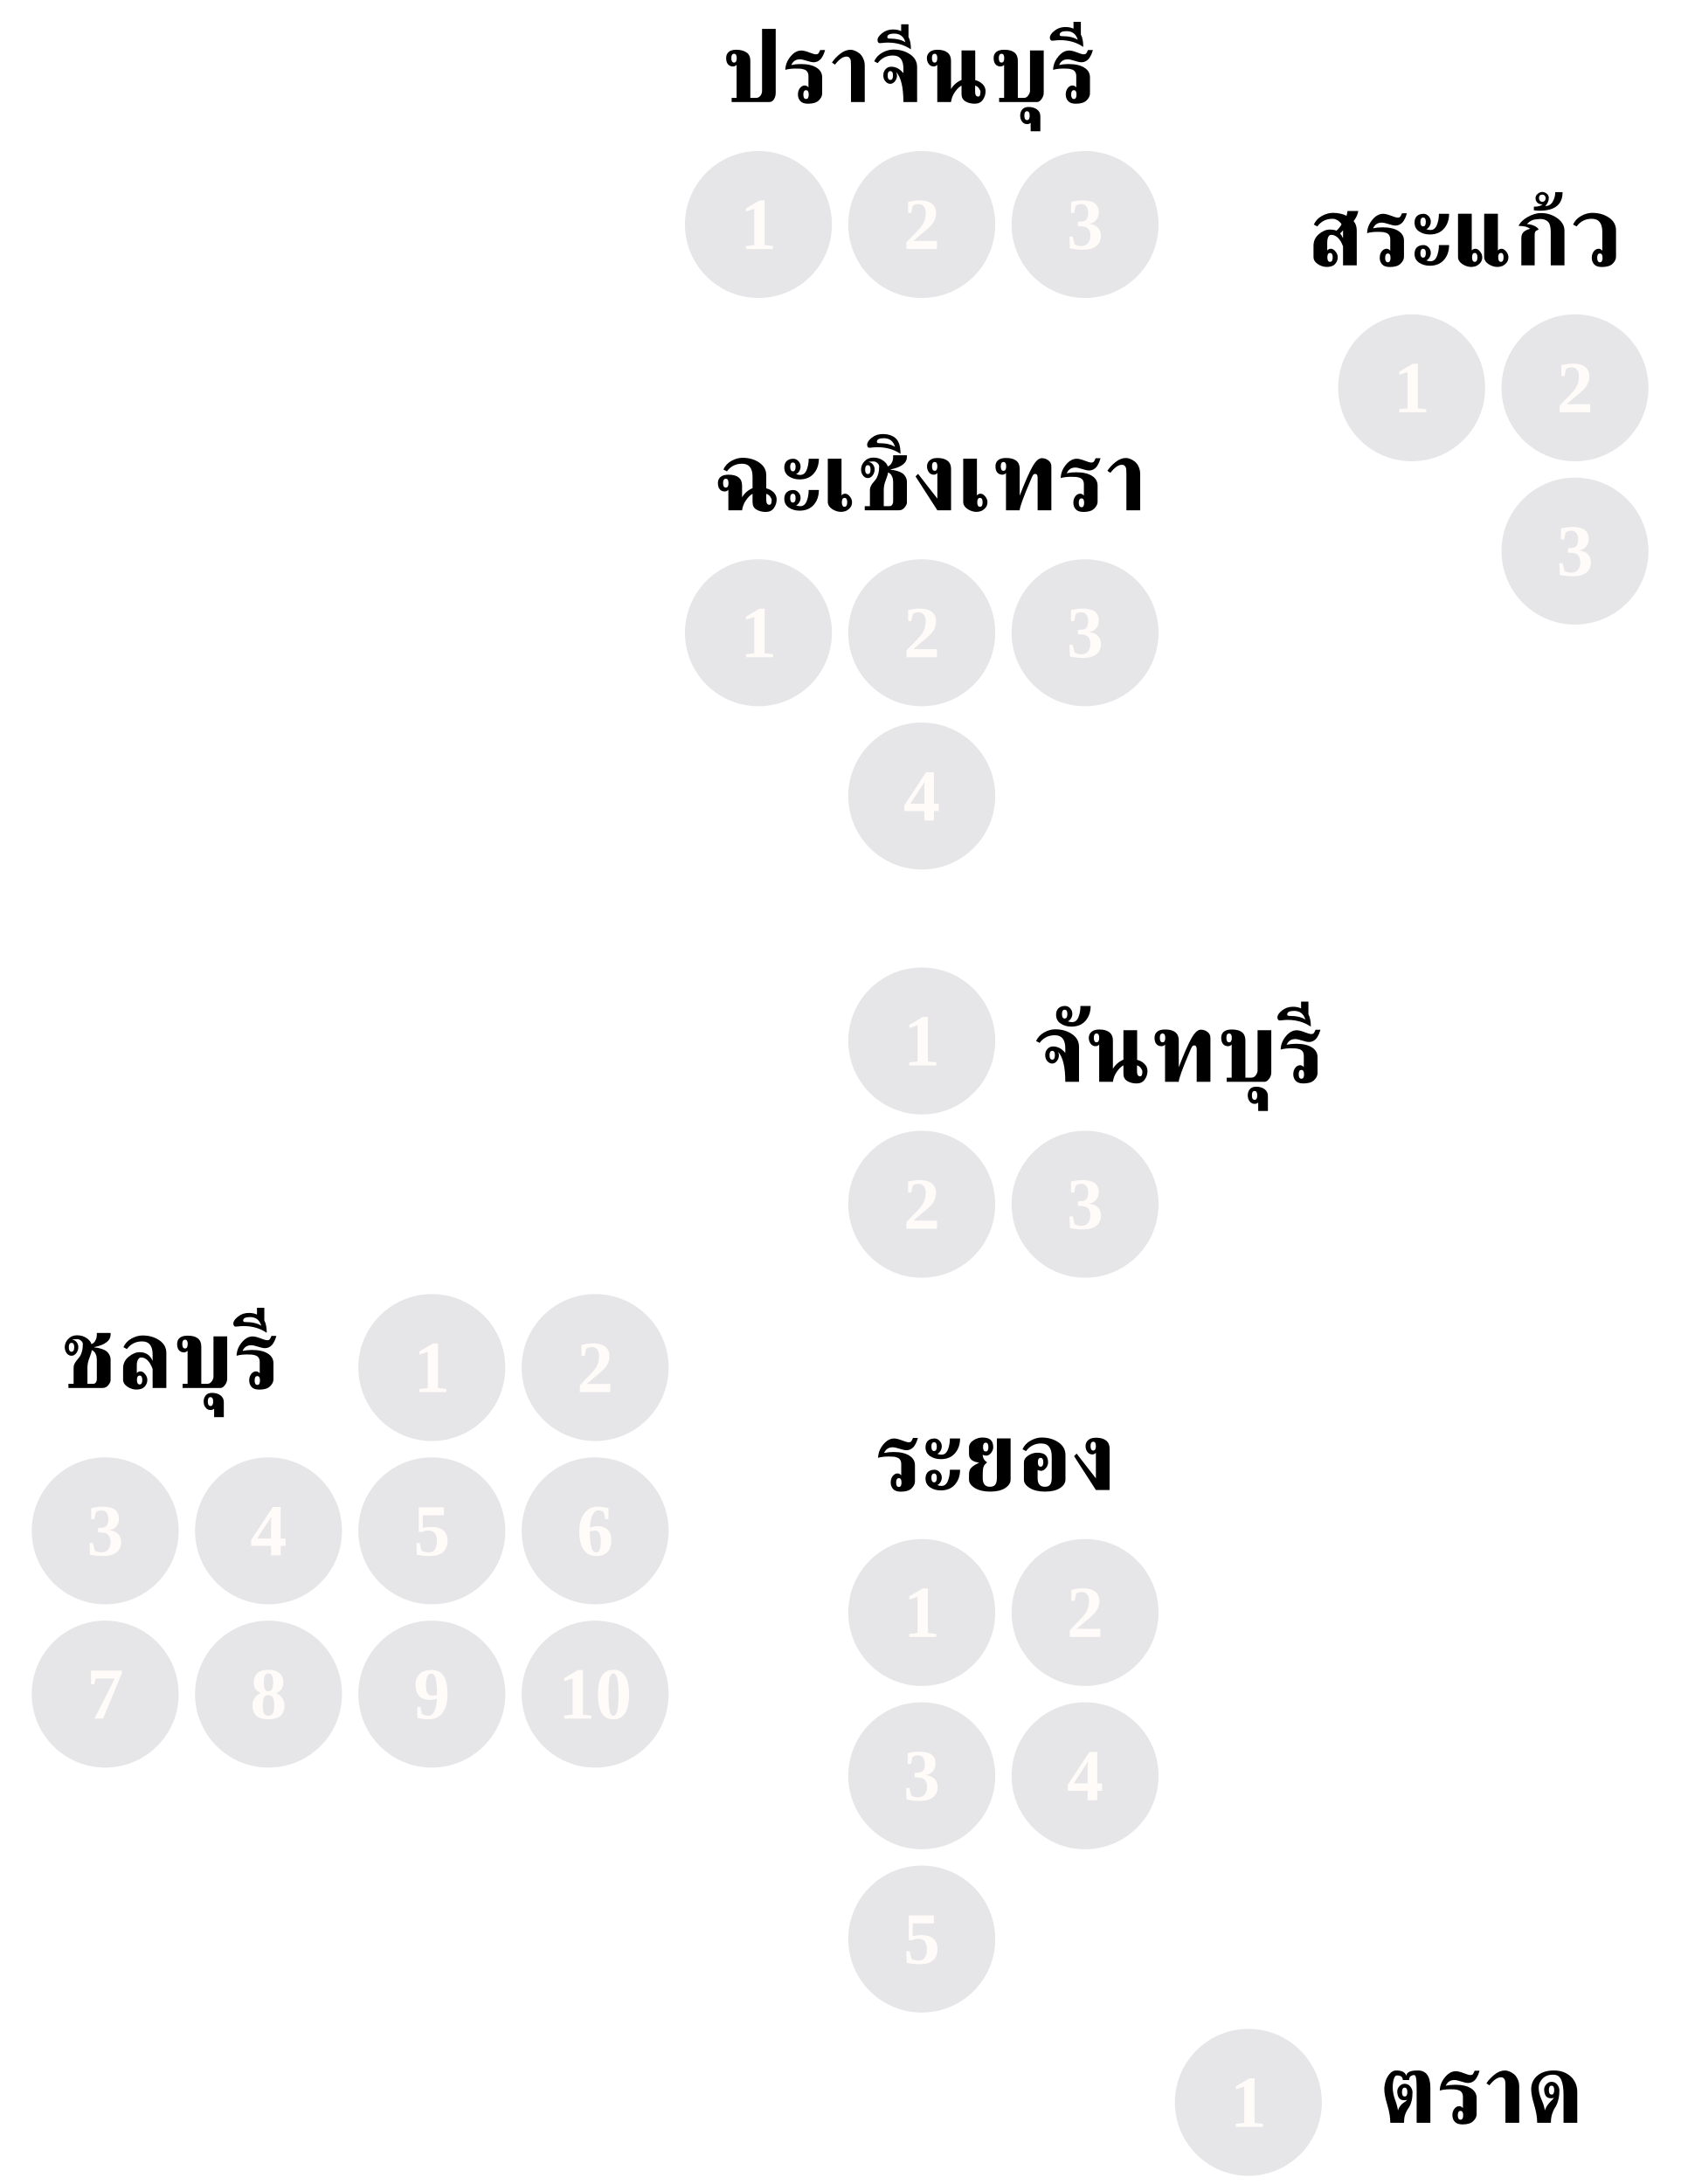
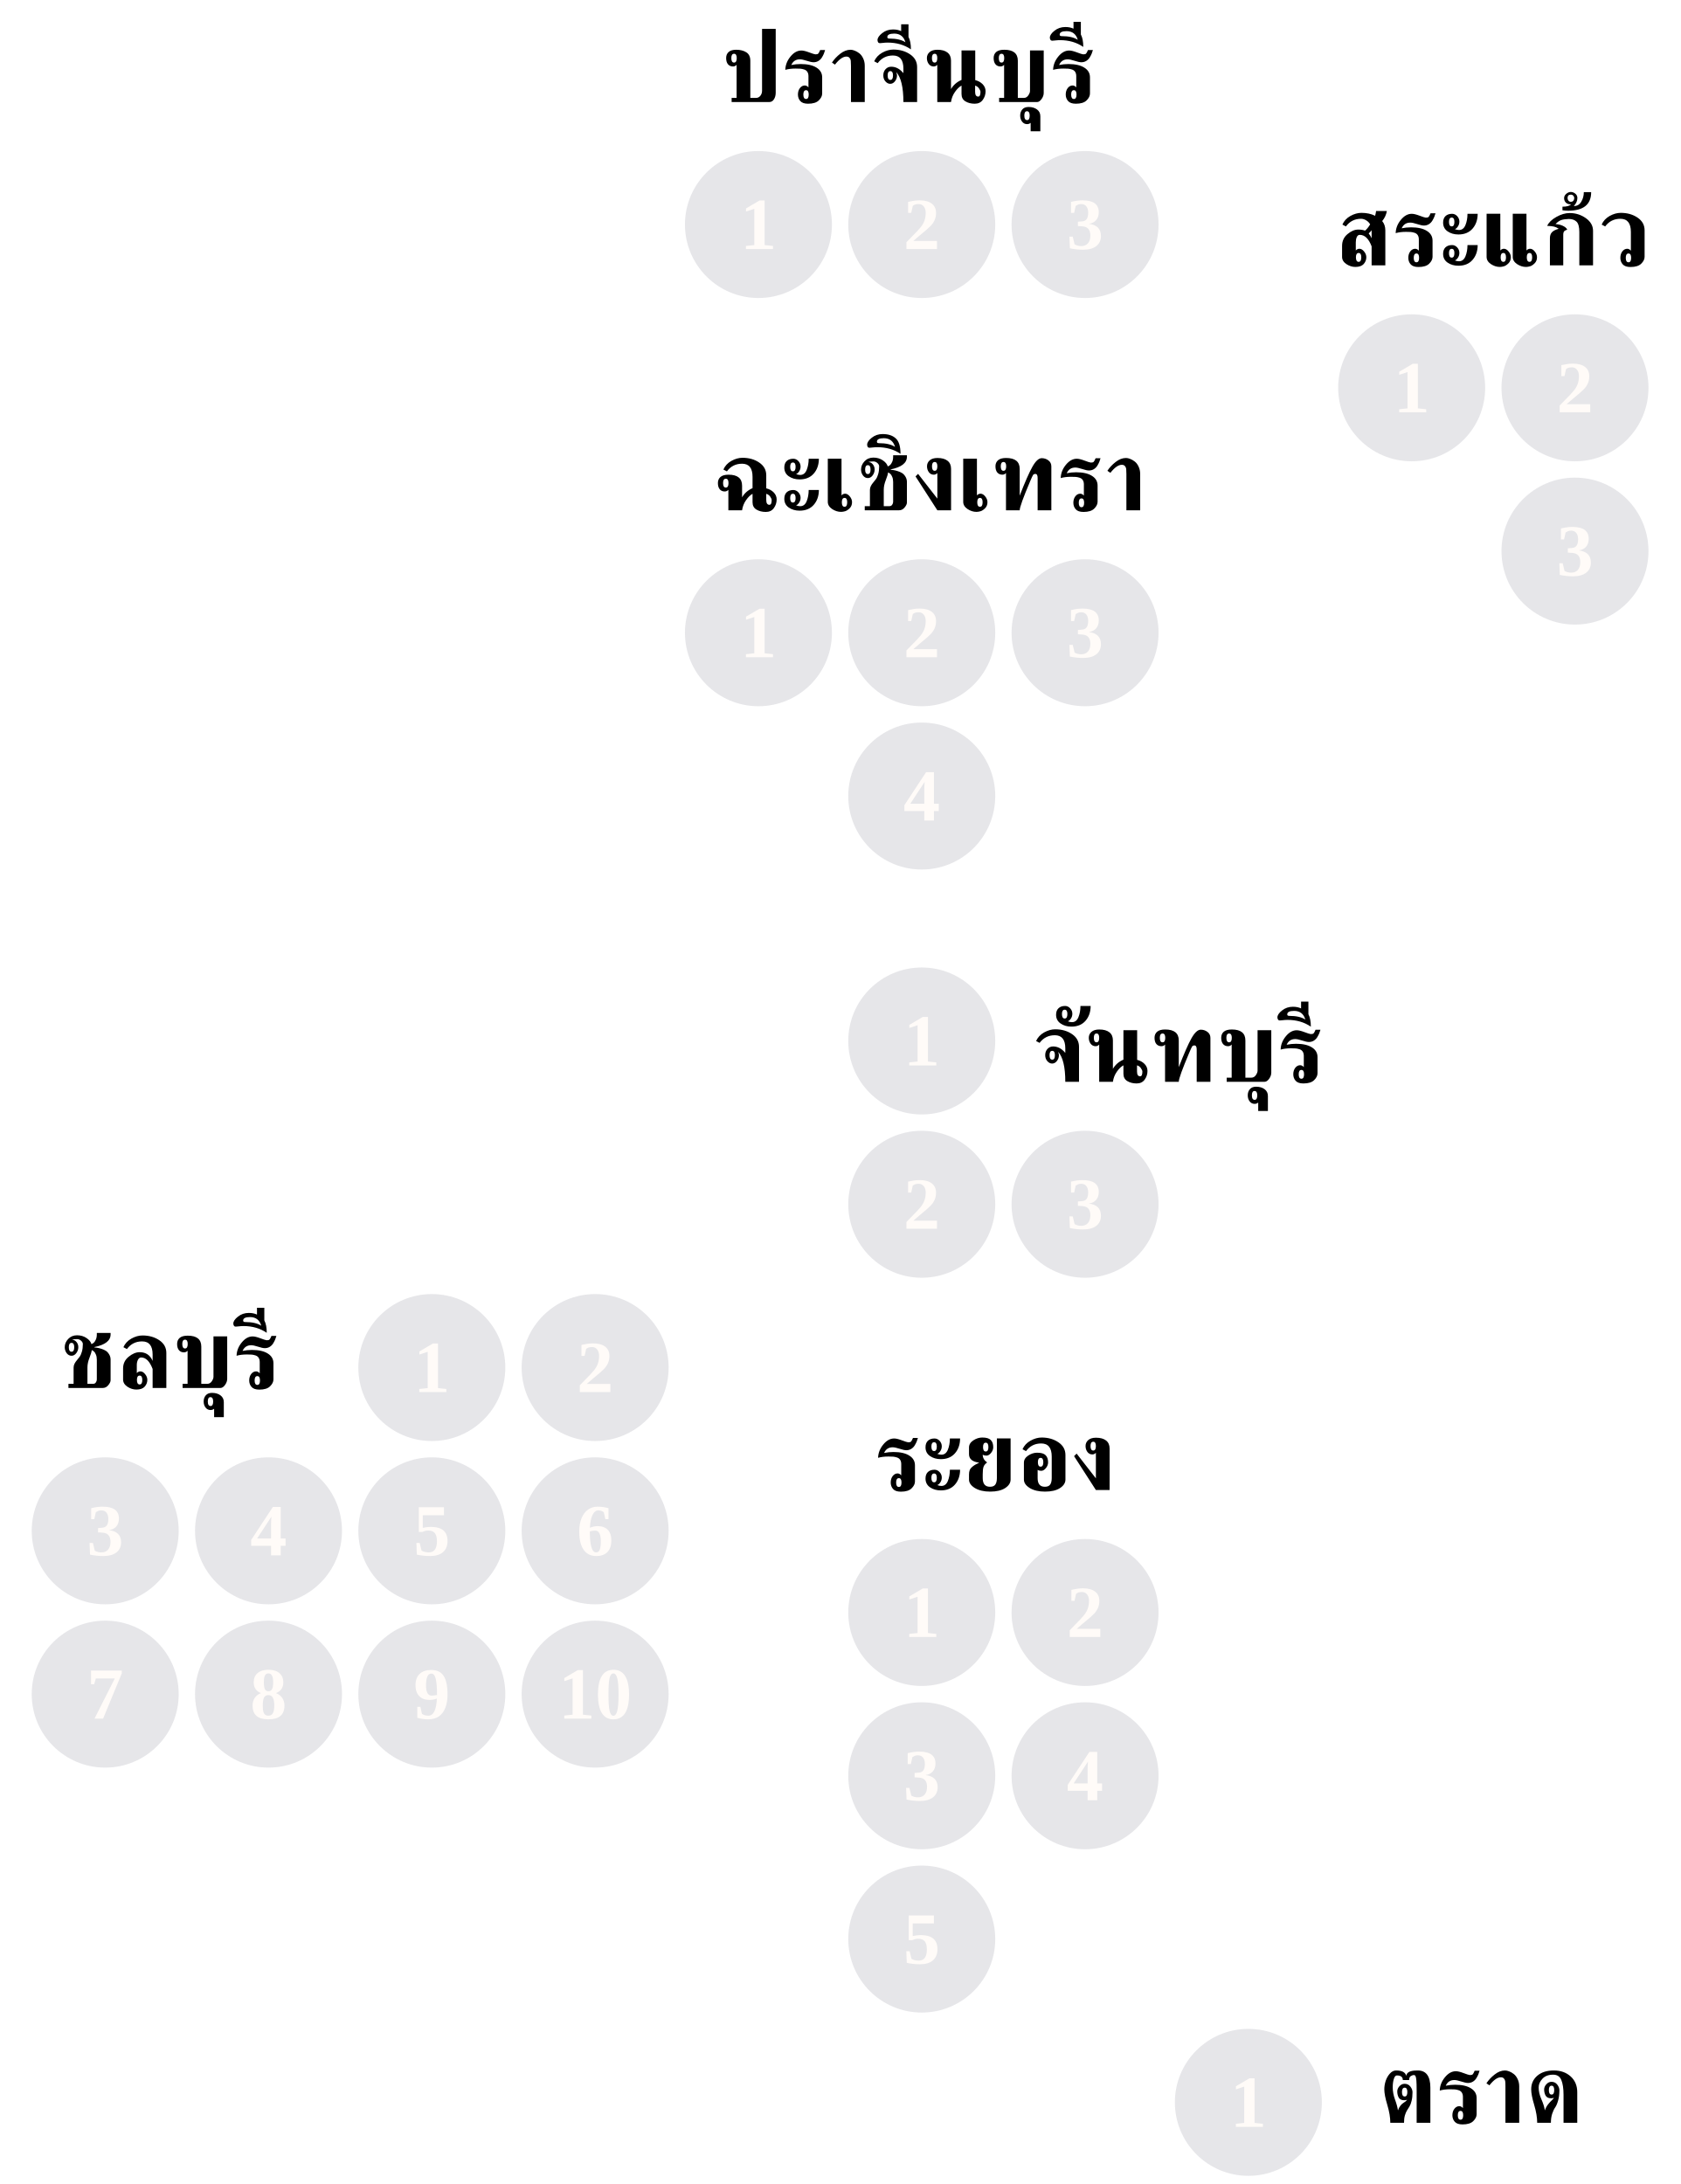
<svg xmlns="http://www.w3.org/2000/svg" width="400" height="520" viewBox="0 0 400 535" fill="none">
  <g id="region-5">
    <g id="province-20">
      <g id="CBI_10" style="pointer-events: all; cursor: pointer; transform: scale(1);">
        <g id="text">
          <circle cx="140" cy="415" r="18" fill="rgb(146 146 157 / 23%)" />
          <text x="140" y="421" text-anchor="middle" font-size="18" font-weight="bold" fill="#FFFBF8">10</text>
        </g>
      </g>
      <g id="CBI_9" style="pointer-events: all; cursor: pointer; transform: scale(1);">
        <g id="text_2">
          <circle cx="100" cy="415" r="18" fill="rgb(146 146 157 / 23%)" />
          <text x="100" y="421" text-anchor="middle" font-size="18" font-weight="bold" fill="#FFFBF8">9</text>
        </g>
      </g>
      <g id="CBI_8" style="pointer-events: all; cursor: pointer; transform: scale(1);">
        <g id="text_3">
          <circle cx="60" cy="415" r="18" fill="rgb(146 146 157 / 23%)" />
          <text x="60" y="421" text-anchor="middle" font-size="18" font-weight="bold" fill="#FFFBF8">8</text>
        </g>
      </g>
      <g id="CBI_7" style="pointer-events: all; cursor: pointer; transform: scale(1);">
        <g id="text_4">
          <circle cx="20" cy="415" r="18" fill="rgb(146 146 157 / 23%)" />
          <text x="20" y="421" text-anchor="middle" font-size="18" font-weight="bold" fill="#FFFBF8">7</text>
        </g>
      </g>
      <g id="CBI_6" style="pointer-events: all; cursor: pointer; transform: scale(1);">
        <g id="text_5">
          <circle cx="140" cy="375" r="18" fill="rgb(146 146 157 / 23%)" />
          <text x="140" y="381" text-anchor="middle" font-size="18" font-weight="bold" fill="#FFFBF8">6</text>
        </g>
      </g>
      <g id="CBI_5" style="pointer-events: all; cursor: pointer; transform: scale(1);">
        <g id="text_6">
          <circle cx="100" cy="375" r="18" fill="rgb(146 146 157 / 23%)" />
          <text x="100" y="381" text-anchor="middle" font-size="18" font-weight="bold" fill="#FFFBF8">5</text>
        </g>
      </g>
      <g id="CBI_4" style="pointer-events: all; cursor: pointer; transform: scale(1);">
        <g id="text_7">
          <circle cx="60" cy="375" r="18" fill="rgb(146 146 157 / 23%)" />
          <text x="60" y="381" text-anchor="middle" font-size="18" font-weight="bold" fill="#FFFBF8">4</text>
        </g>
      </g>
      <g id="CBI_3" style="pointer-events: all; cursor: pointer; transform: scale(1);">
        <g id="text_8">
          <circle cx="20" cy="375" r="18" fill="rgb(146 146 157 / 23%)" />
          <text x="20" y="381" text-anchor="middle" font-size="18" font-weight="bold" fill="#FFFBF8">3</text>
        </g>
      </g>
      <g id="CBI_2" style="pointer-events: all; cursor: pointer; transform: scale(1);">
        <g id="text_9">
          <circle cx="140" cy="335" r="18" fill="rgb(146 146 157 / 23%)" />
          <text x="140" y="341" text-anchor="middle" font-size="18" font-weight="bold" fill="#FFFBF8">2</text>
        </g>
      </g>
      <g id="CBI_1" style="pointer-events: all; cursor: pointer; transform: scale(1);">
        <g id="text_10">
          <circle cx="100" cy="335" r="18" fill="rgb(146 146 157 / 23%)" />
          <text x="100" y="341" text-anchor="middle" font-size="18" font-weight="bold" fill="#FFFBF8">1</text>
        </g>
      </g>
      <g id="CBI_name" style="cursor: pointer;">
        <rect x="2" y="316" width="70" height="35" rx="4" fill="transparent" />
        <text x="36" y="340" text-anchor="middle" font-size="24" font-weight="bold" fill="#000">ชลบุรี</text>
      </g>
    </g>
    <g id="province-25">
      <g id="PRI_3" style="pointer-events: all; cursor: pointer; transform: scale(1);">
        <g id="text_11">
          <circle cx="260" cy="55" r="18" fill="rgb(146 146 157 / 23%)" />
          <text x="260" y="61" text-anchor="middle" font-size="18" font-weight="bold" fill="#FFFBF8">3</text>
        </g>
      </g>
      <g id="PRI_2" style="pointer-events: all; cursor: pointer; transform: scale(1);">
        <g id="text_12">
          <circle cx="220" cy="55" r="18" fill="rgb(146 146 157 / 23%)" />
          <text x="220" y="61" text-anchor="middle" font-size="18" font-weight="bold" fill="#FFFBF8">2</text>
        </g>
      </g>
      <g id="PRI_1" style="pointer-events: all; cursor: pointer; transform: scale(1);">
        <g id="text_13">
          <circle cx="180" cy="55" r="18" fill="rgb(146 146 157 / 23%)" />
          <text x="180" y="61" text-anchor="middle" font-size="18" font-weight="bold" fill="#FFFBF8">1</text>
        </g>
      </g>
      <g id="PRI_name" style="cursor: pointer;">
        <rect x="161" width="112" height="35" rx="4" fill="transparent" />
        <text x="217" y="25" text-anchor="middle" font-size="24" font-weight="bold" fill="#000">ปราจีนบุรี</text>
      </g>
    </g>
    <g id="province-24">
      <g id="CCO_4" style="pointer-events: all; cursor: pointer; transform: scale(1);">
        <g id="text_14">
          <circle cx="220" cy="195" r="18" fill="rgb(146 146 157 / 23%)" />
          <text x="220" y="201" text-anchor="middle" font-size="18" font-weight="bold" fill="#FFFBF8">4</text>
        </g>
      </g>
      <g id="CCO_3" style="pointer-events: all; cursor: pointer; transform: scale(1);">
        <g id="text_15">
          <circle cx="260" cy="155" r="18" fill="rgb(146 146 157 / 23%)" />
          <text x="260" y="161" text-anchor="middle" font-size="18" font-weight="bold" fill="#FFFBF8">3</text>
        </g>
      </g>
      <g id="CCO_2" style="pointer-events: all; cursor: pointer; transform: scale(1);">
        <g id="text_16">
          <circle cx="220" cy="155" r="18" fill="rgb(146 146 157 / 23%)" />
          <text x="220" y="161" text-anchor="middle" font-size="18" font-weight="bold" fill="#FFFBF8">2</text>
        </g>
      </g>
      <g id="CCO_1" style="pointer-events: all; cursor: pointer; transform: scale(1);">
        <g id="text_17">
          <circle cx="180" cy="155" r="18" fill="rgb(146 146 157 / 23%)" />
          <text x="180" y="161" text-anchor="middle" font-size="18" font-weight="bold" fill="#FFFBF8">1</text>
        </g>
      </g>
      <g id="CCO_name" style="cursor: pointer;">
        <rect x="162" y="99" width="120" height="35" rx="4" fill="transparent" />
        <text x="222" y="125" text-anchor="middle" font-size="24" font-weight="bold" fill="#000">ฉะเชิงเทรา</text>
      </g>
    </g>
    <g id="province-27">
      <g id="SKW_3" style="pointer-events: all; cursor: pointer; transform: scale(1);">
        <g id="text_18">
          <circle cx="380" cy="135" r="18" fill="rgb(146 146 157 / 23%)" />
          <text x="380" y="141" text-anchor="middle" font-size="18" font-weight="bold" fill="#FFFBF8">3</text>
        </g>
      </g>
      <g id="SKW_2" style="pointer-events: all; cursor: pointer; transform: scale(1);">
        <g id="text_19">
          <circle cx="380" cy="95" r="18" fill="rgb(146 146 157 / 23%)" />
          <text x="380" y="101" text-anchor="middle" font-size="18" font-weight="bold" fill="#FFFBF8">2</text>
        </g>
      </g>
      <g id="SKW_1" style="pointer-events: all; cursor: pointer; transform: scale(1);">
        <g id="text_20">
          <circle cx="340" cy="95" r="18" fill="rgb(146 146 157 / 23%)" />
          <text x="340" y="101" text-anchor="middle" font-size="18" font-weight="bold" fill="#FFFBF8">1</text>
        </g>
      </g>
      <g id="SKW_name" style="cursor: pointer;">
        <rect x="307.5" y="40" width="90" height="35" rx="4" fill="transparent" />
-         <text x="353" y="65 " text-anchor="middle" font-size="24" font-weight="bold" fill="#000">สระแก้ว</text>
+         <text x="360" y="65 " text-anchor="middle" font-size="24" font-weight="bold" fill="#000">สระแก้ว</text>
      </g>
    </g>
    <g id="province-21">
      <g id="RYG_5" style="pointer-events: all; cursor: pointer; transform: scale(1);">
        <g id="text_21">
          <circle cx="220" cy="475" r="18" fill="rgb(146 146 157 / 23%)" />
          <text x="220" y="481" text-anchor="middle" font-size="18" font-weight="bold" fill="#FFFBF8">5</text>
        </g>
      </g>
      <g id="RYG_4" style="pointer-events: all; cursor: pointer; transform: scale(1);">
        <g id="text_22">
          <circle cx="260" cy="435" r="18" fill="rgb(146 146 157 / 23%)" />
          <text x="260" y="441" text-anchor="middle" font-size="18" font-weight="bold" fill="#FFFBF8">4</text>
        </g>
      </g>
      <g id="RYG_3" style="pointer-events: all; cursor: pointer; transform: scale(1);">
        <g id="text_23">
          <circle cx="220" cy="435" r="18" fill="rgb(146 146 157 / 23%)" />
          <text x="220" y="441" text-anchor="middle" font-size="18" font-weight="bold" fill="#FFFBF8">3</text>
        </g>
      </g>
      <g id="RYG_2" style="pointer-events: all; cursor: pointer; transform: scale(1);">
        <g id="text_24">
          <circle cx="260" cy="395" r="18" fill="rgb(146 146 157 / 23%)" />
          <text x="260" y="401" text-anchor="middle" font-size="18" font-weight="bold" fill="#FFFBF8">2</text>
        </g>
      </g>
      <g id="RYG_1" style="pointer-events: all; cursor: pointer; transform: scale(1);">
        <g id="text_25">
          <circle cx="220" cy="395" r="18" fill="rgb(146 146 157 / 23%)" />
          <text x="220" y="401" text-anchor="middle" font-size="18" font-weight="bold" fill="#FFFBF8">1</text>
        </g>
      </g>
      <g id="RYG_name" style="cursor: pointer;">
        <rect x="200.5" y="340" width="76" height="35" rx="4" fill="transparent" />
        <text x="238" y="365 " text-anchor="middle" font-size="24" font-weight="bold" fill="#000">ระยอง</text>
      </g>
    </g>
    <g id="province-22">
      <g id="CTI_3" style="pointer-events: all; cursor: pointer; transform: scale(1);">
        <g id="text_26">
          <circle cx="260" cy="295" r="18" fill="rgb(146 146 157 / 23%)" />
          <text x="260" y="301" text-anchor="middle" font-size="18" font-weight="bold" fill="#FFFBF8">3</text>
        </g>
      </g>
      <g id="CTI_2" style="pointer-events: all; cursor: pointer; transform: scale(1);">
        <g id="text_27">
          <circle cx="220" cy="295" r="18" fill="rgb(146 146 157 / 23%)" />
          <text x="220" y="301" text-anchor="middle" font-size="18" font-weight="bold" fill="#FFFBF8">2</text>
        </g>
      </g>
      <g id="CTI_1" style="pointer-events: all; cursor: pointer; transform: scale(1);">
        <g id="text_28">
          <circle cx="220" cy="255" r="18" fill="rgb(146 146 157 / 23%)" />
          <text x="220" y="261" text-anchor="middle" font-size="18" font-weight="bold" fill="#FFFBF8">1</text>
        </g>
      </g>
      <g id="CTI_name" style="cursor: pointer;">
        <rect x="240" y="240" width="87" height="35" rx="4" fill="transparent" />
        <text x="283" y="265 " text-anchor="middle" font-size="24" font-weight="bold" fill="#000">จันทบุรี</text>
      </g>
    </g>
    <g id="province-23">
      <g id="TRT_1" style="pointer-events: all; cursor: pointer; transform: scale(1);">
        <g id="text_29">
          <circle cx="300" cy="515" r="18" fill="rgb(146 146 157 / 23%)" />
          <text x="300" y="521" text-anchor="middle" font-size="18" font-weight="bold" fill="#FFFBF8">1</text>
        </g>
      </g>
      <g id="TRT_name" style="cursor: pointer;">
        <rect x="320" y="497" width="70" height="35" rx="4" fill="transparent" />
        <text x="357" y="520 " text-anchor="middle" font-size="24" font-weight="bold" fill="#000">ตราด</text>
      </g>
    </g>
  </g>
</svg>
